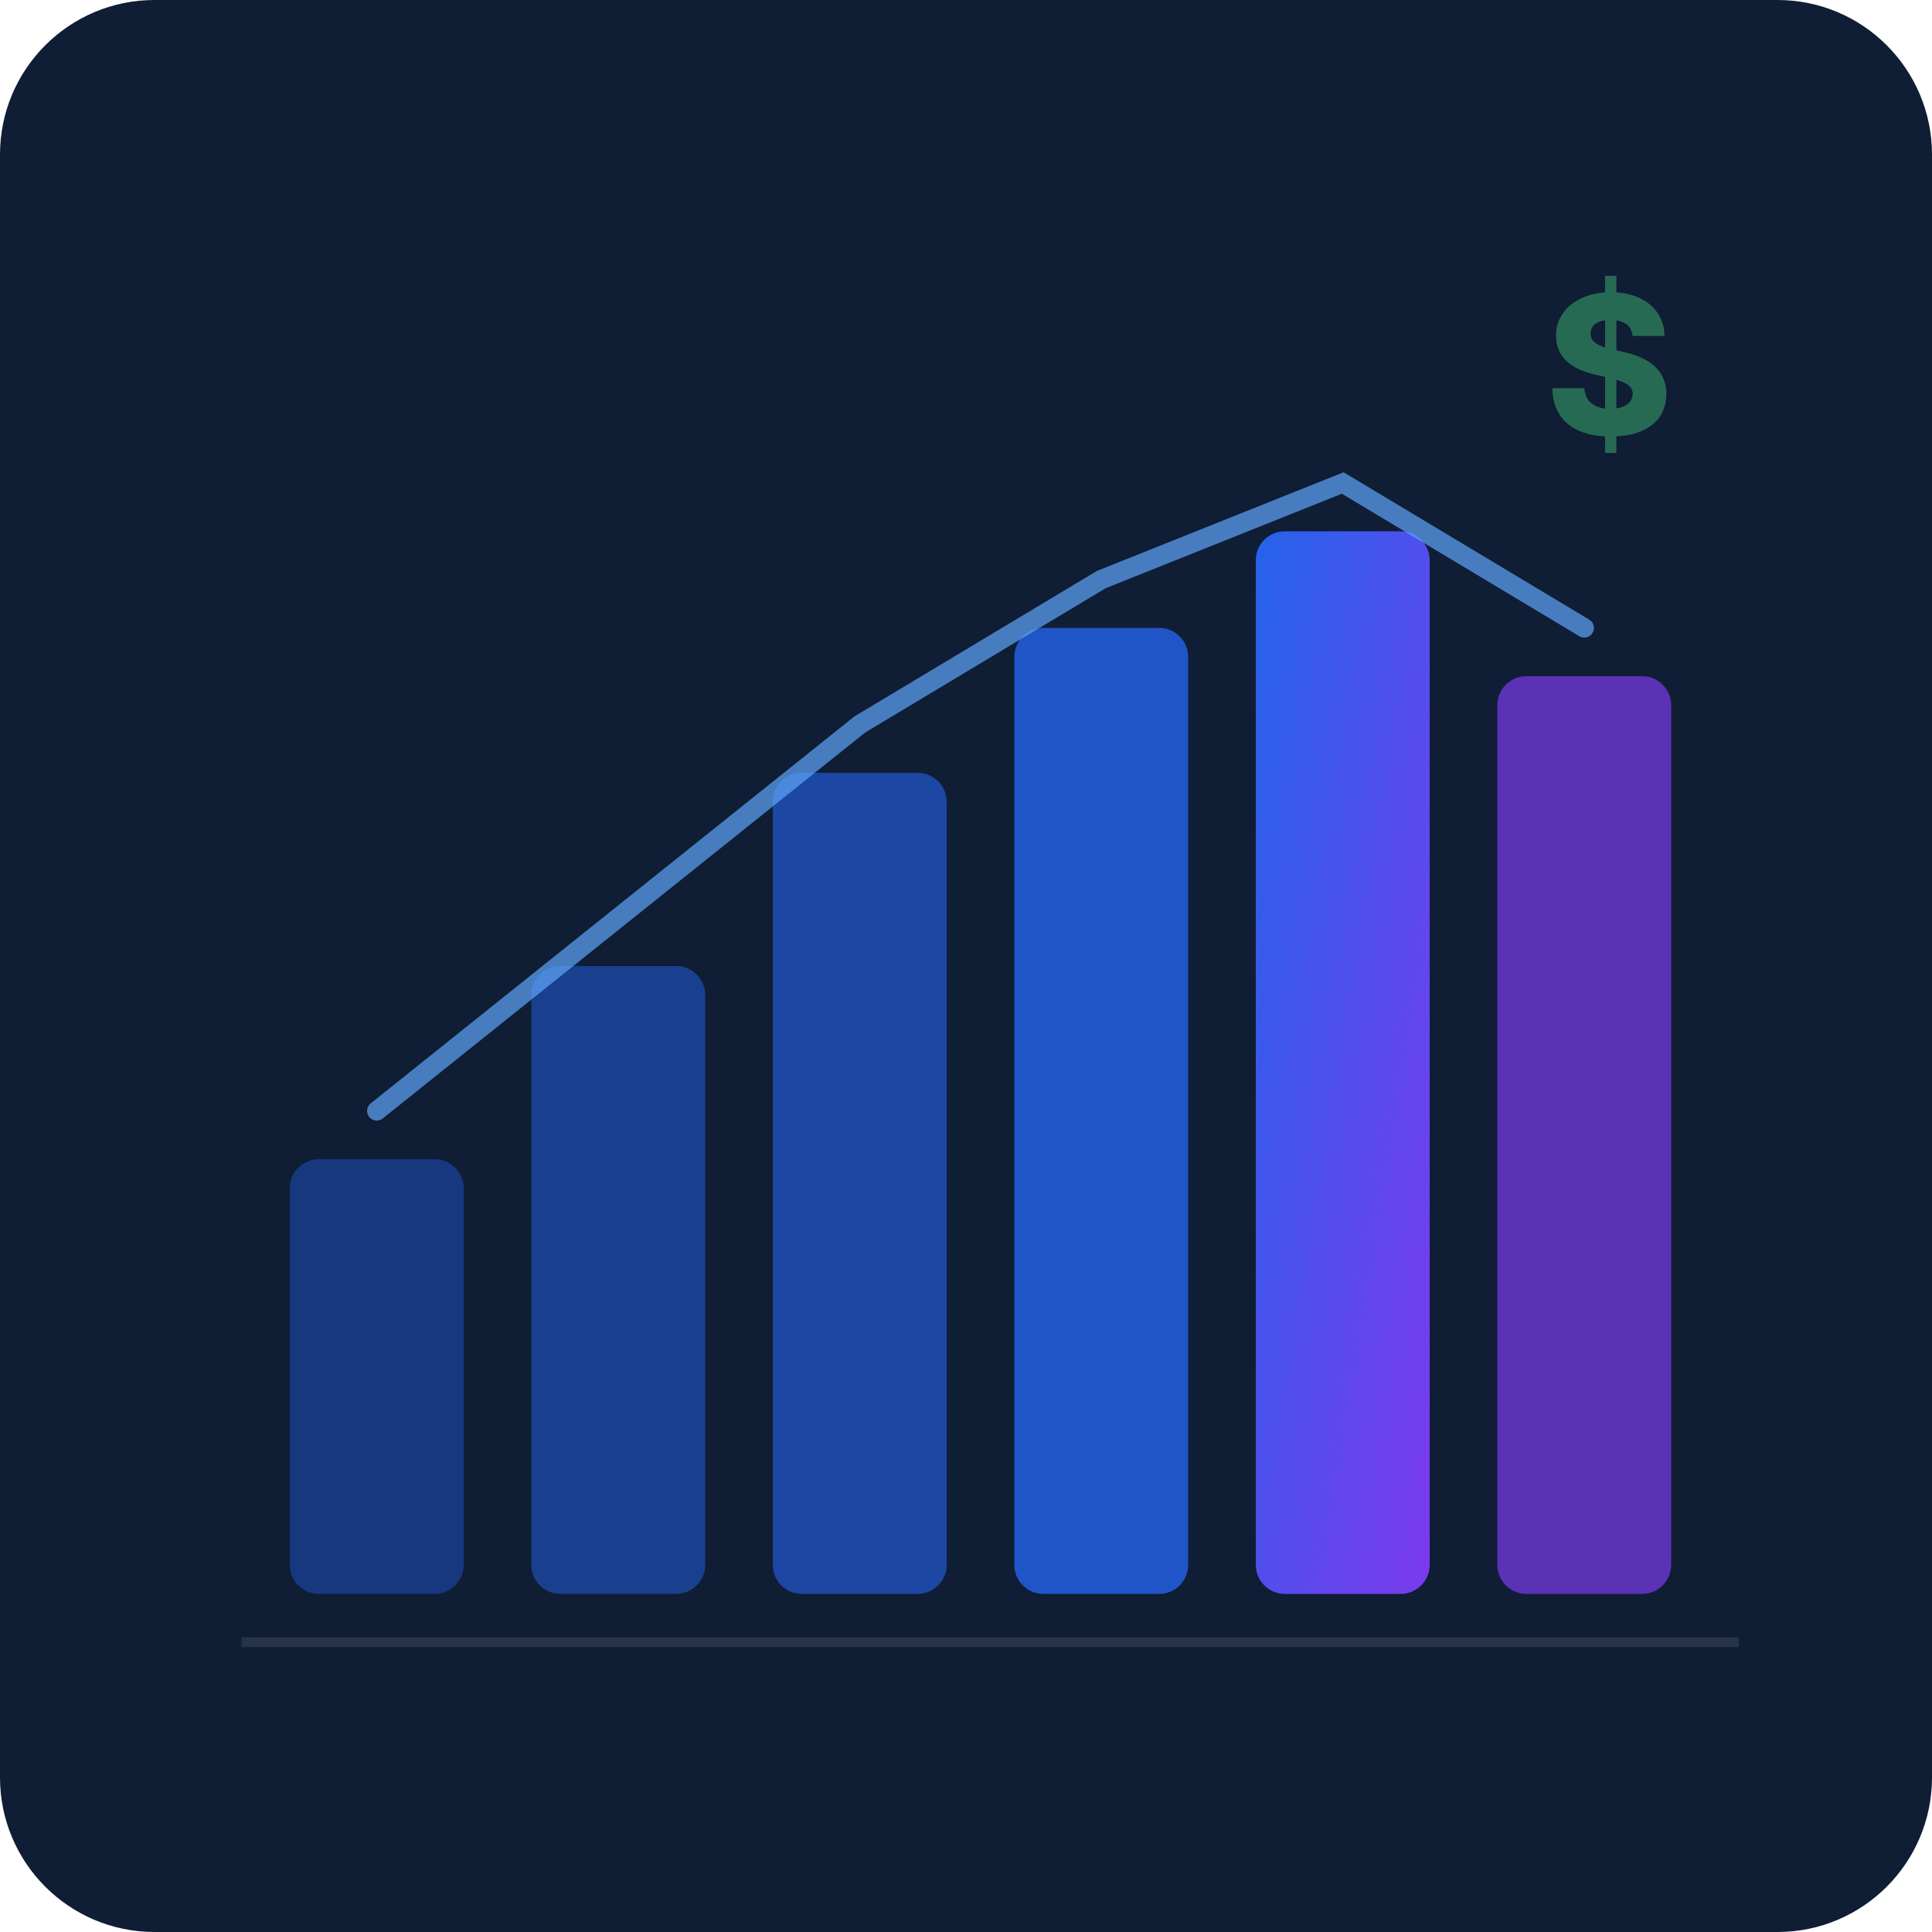
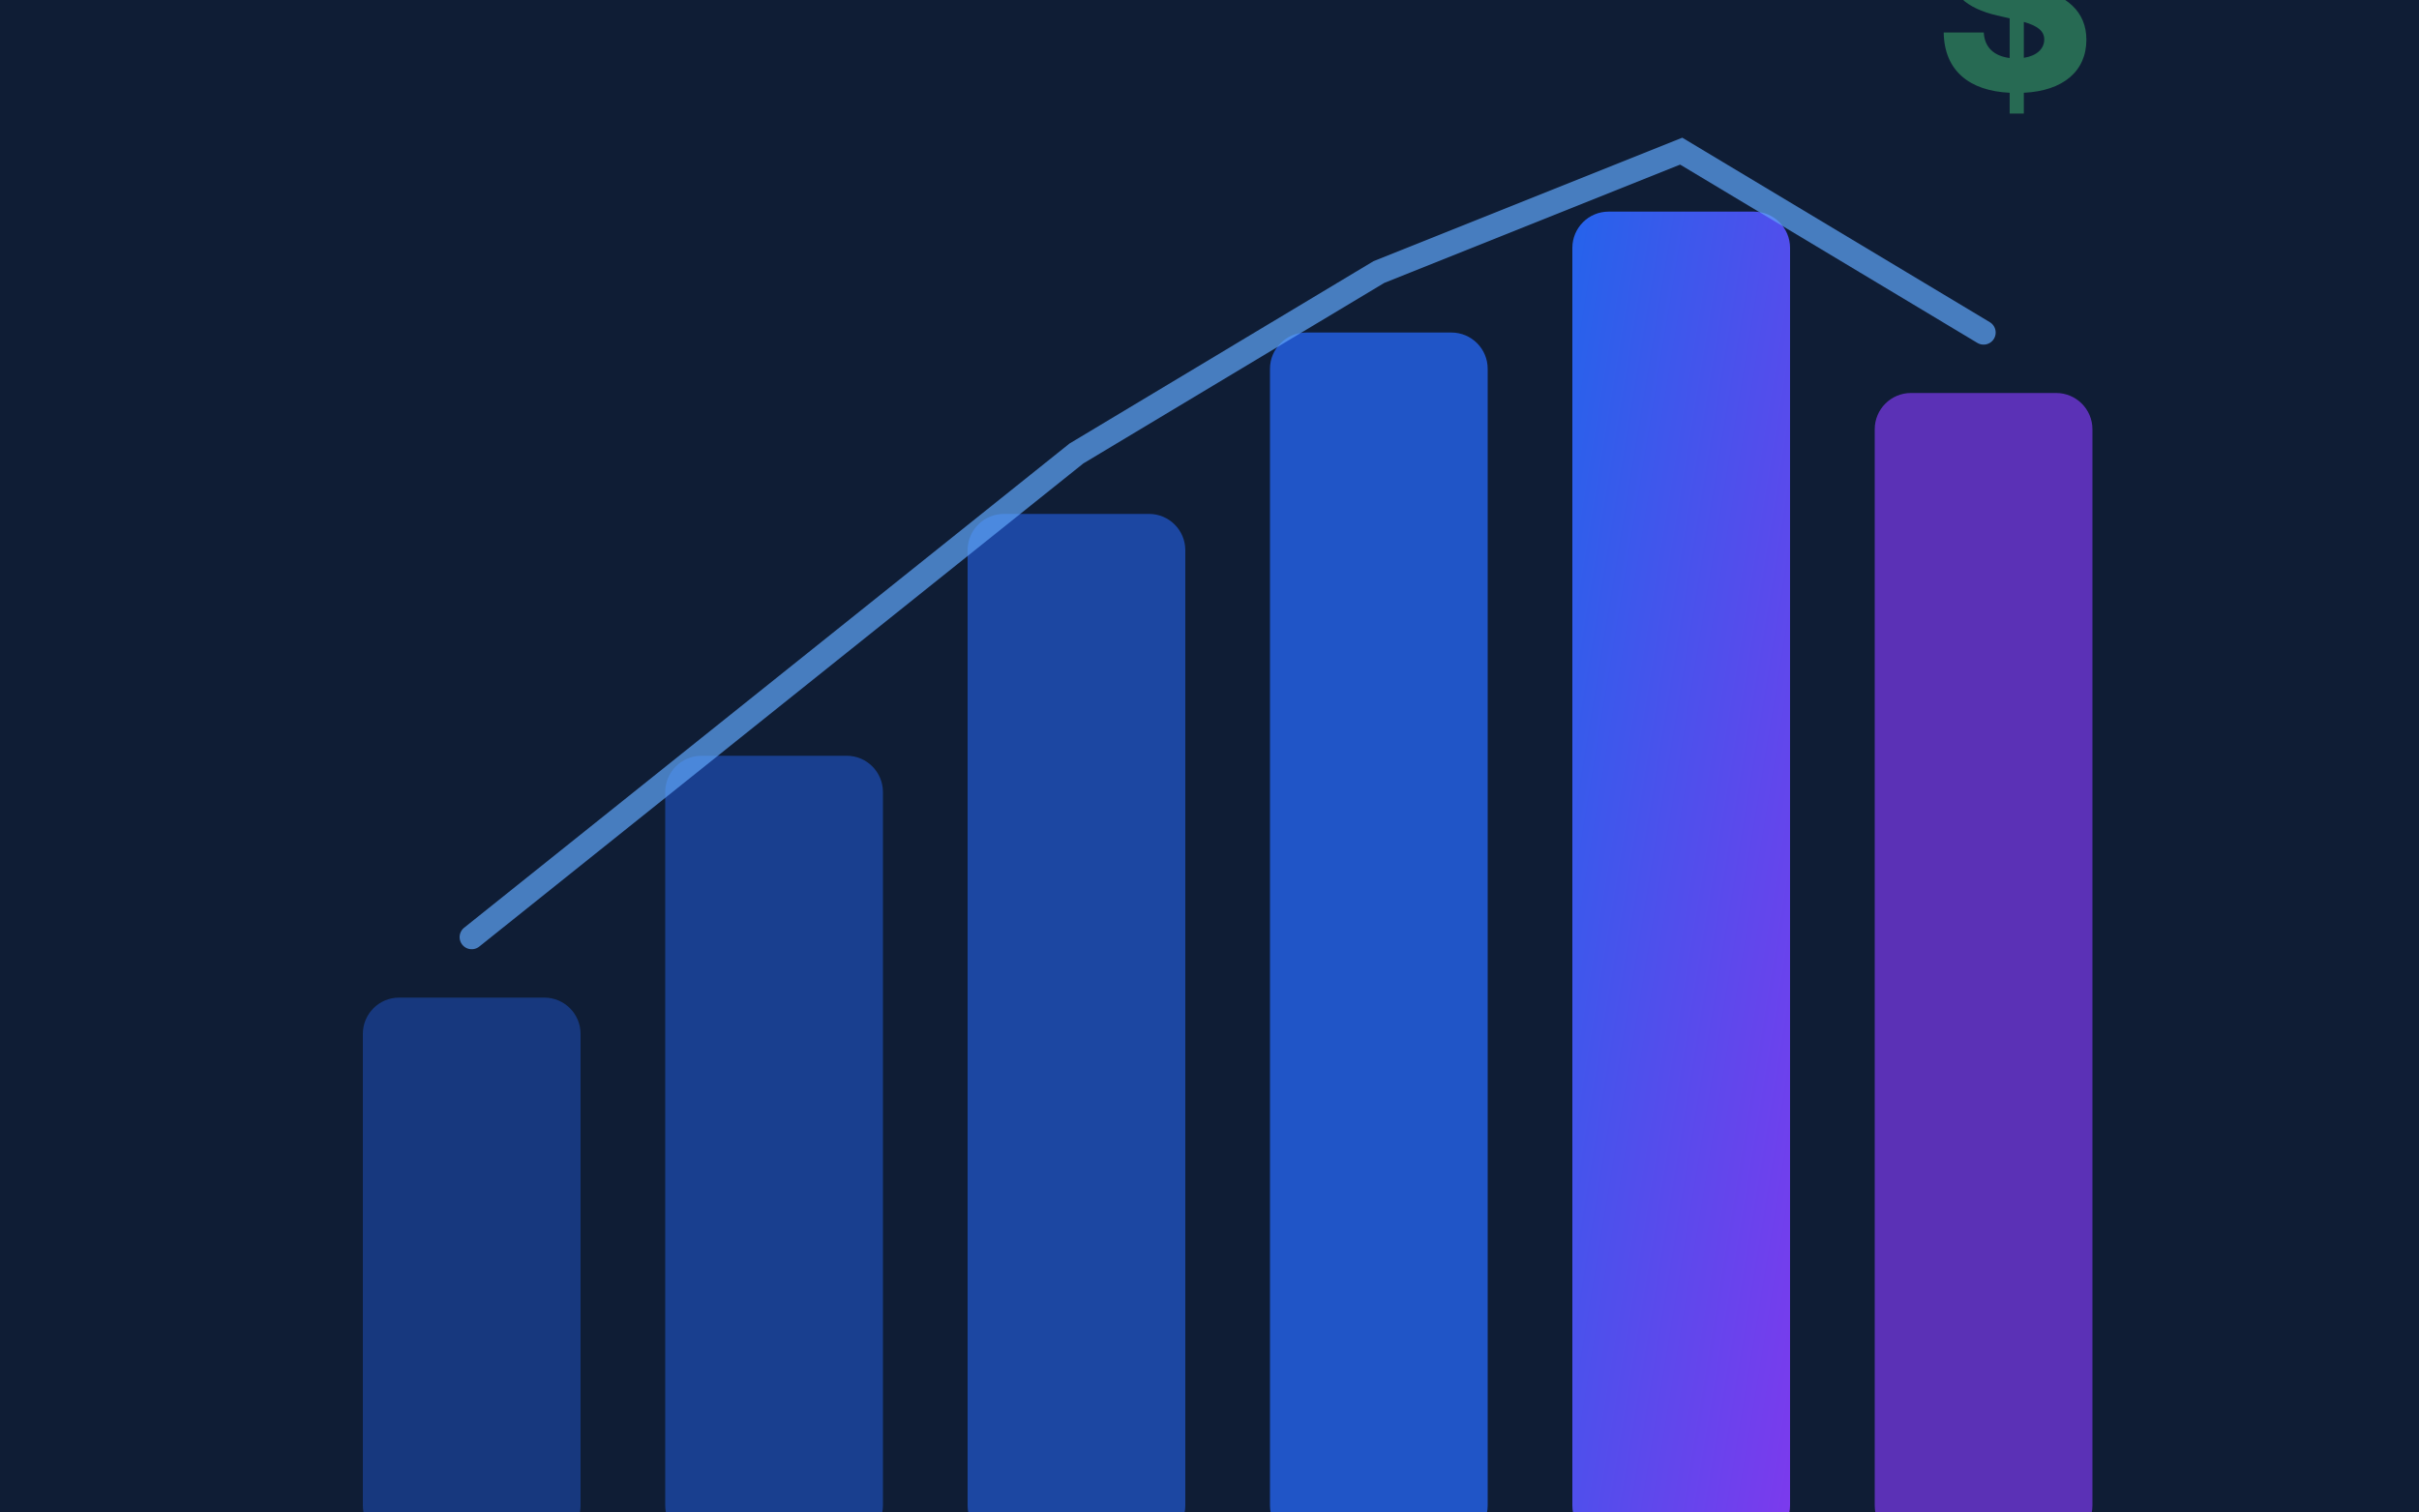
- <svg xmlns="http://www.w3.org/2000/svg" viewBox="0 0 200 200" fill="none">
-   <defs>
-     <linearGradient id="fGrad" x1="0%" y1="0%" x2="100%" y2="100%">
-       <stop offset="0%" style="stop-color:#2563eb" />
-       <stop offset="100%" style="stop-color:#7c3aed" />
-     </linearGradient>
-   </defs>
-   <rect width="200" height="200" rx="16" fill="#0f1d35" />
-   <g>
-     <rect x="30" y="120" width="18" height="45" rx="3" fill="rgba(37,99,235,0.4)">
-       <animate attributeName="height" values="45;55;45" dur="3s" repeatCount="indefinite" />
-       <animate attributeName="y" values="120;110;120" dur="3s" repeatCount="indefinite" />
-     </rect>
-     <rect x="55" y="100" width="18" height="65" rx="3" fill="rgba(37,99,235,0.5)">
-       <animate attributeName="height" values="65;50;65" dur="3.5s" repeatCount="indefinite" />
-       <animate attributeName="y" values="100;115;100" dur="3.5s" repeatCount="indefinite" />
-     </rect>
-     <rect x="80" y="80" width="18" height="85" rx="3" fill="rgba(37,99,235,0.6)">
-       <animate attributeName="height" values="85;70;85" dur="2.8s" repeatCount="indefinite" />
-       <animate attributeName="y" values="80;95;80" dur="2.8s" repeatCount="indefinite" />
-     </rect>
-     <rect x="105" y="65" width="18" height="100" rx="3" fill="rgba(37,99,235,0.8)">
-       <animate attributeName="height" values="100;85;100" dur="3.2s" repeatCount="indefinite" />
-       <animate attributeName="y" values="65;80;65" dur="3.2s" repeatCount="indefinite" />
-     </rect>
-     <rect x="130" y="55" width="18" height="110" rx="3" fill="url(#fGrad)">
-       <animate attributeName="height" values="110;95;110" dur="3.8s" repeatCount="indefinite" />
-       <animate attributeName="y" values="55;70;55" dur="3.8s" repeatCount="indefinite" />
-     </rect>
-     <rect x="155" y="70" width="18" height="95" rx="3" fill="rgba(124,58,237,0.7)">
-       <animate attributeName="height" values="95;110;95" dur="3s" repeatCount="indefinite" />
-       <animate attributeName="y" values="70;55;70" dur="3s" repeatCount="indefinite" />
-     </rect>
+ <svg xmlns="http://www.w3.org/2000/svg" viewBox="0 0 320 200" fill="none">
+   <g transform="translate(0,-60) scale(1.6)">
+     <defs>
+       <linearGradient id="fGrad" x1="0%" y1="0%" x2="100%" y2="100%">
+         <stop offset="0%" style="stop-color:#2563eb" />
+         <stop offset="100%" style="stop-color:#7c3aed" />
+       </linearGradient>
+     </defs>
+     <rect width="200" height="200" rx="16" fill="#0f1d35" />
+     <g>
+       <rect x="30" y="120" width="18" height="45" rx="3" fill="rgba(37,99,235,0.4)">
+         <animate attributeName="height" values="45;55;45" dur="3s" repeatCount="indefinite" />
+         <animate attributeName="y" values="120;110;120" dur="3s" repeatCount="indefinite" />
+       </rect>
+       <rect x="55" y="100" width="18" height="65" rx="3" fill="rgba(37,99,235,0.5)">
+         <animate attributeName="height" values="65;50;65" dur="3.5s" repeatCount="indefinite" />
+         <animate attributeName="y" values="100;115;100" dur="3.5s" repeatCount="indefinite" />
+       </rect>
+       <rect x="80" y="80" width="18" height="85" rx="3" fill="rgba(37,99,235,0.6)">
+         <animate attributeName="height" values="85;70;85" dur="2.8s" repeatCount="indefinite" />
+         <animate attributeName="y" values="80;95;80" dur="2.8s" repeatCount="indefinite" />
+       </rect>
+       <rect x="105" y="65" width="18" height="100" rx="3" fill="rgba(37,99,235,0.8)">
+         <animate attributeName="height" values="100;85;100" dur="3.2s" repeatCount="indefinite" />
+         <animate attributeName="y" values="65;80;65" dur="3.2s" repeatCount="indefinite" />
+       </rect>
+       <rect x="130" y="55" width="18" height="110" rx="3" fill="url(#fGrad)">
+         <animate attributeName="height" values="110;95;110" dur="3.8s" repeatCount="indefinite" />
+         <animate attributeName="y" values="55;70;55" dur="3.8s" repeatCount="indefinite" />
+       </rect>
+       <rect x="155" y="70" width="18" height="95" rx="3" fill="rgba(124,58,237,0.7)">
+         <animate attributeName="height" values="95;110;95" dur="3s" repeatCount="indefinite" />
+         <animate attributeName="y" values="70;55;70" dur="3s" repeatCount="indefinite" />
+       </rect>
+     </g>
+     <polyline points="39,115 64,95 89,75 114,60 139,50 164,65" fill="none" stroke="#60a5fa" stroke-width="2" stroke-linecap="round" opacity="0.7" />
+     <text x="160" y="45" fill="#4ade80" font-family="Inter,sans-serif" font-size="20" font-weight="800" opacity="0.4">$</text>
+     <line x1="25" y1="170" x2="180" y2="170" stroke="rgba(255,255,255,0.1)" stroke-width="1" />
  </g>
-   <polyline points="39,115 64,95 89,75 114,60 139,50 164,65" fill="none" stroke="#60a5fa" stroke-width="2" stroke-linecap="round" opacity="0.7" />
-   <text x="160" y="45" fill="#4ade80" font-family="Inter,sans-serif" font-size="20" font-weight="800" opacity="0.4">$</text>
-   <line x1="25" y1="170" x2="180" y2="170" stroke="rgba(255,255,255,0.1)" stroke-width="1" />
</svg>
